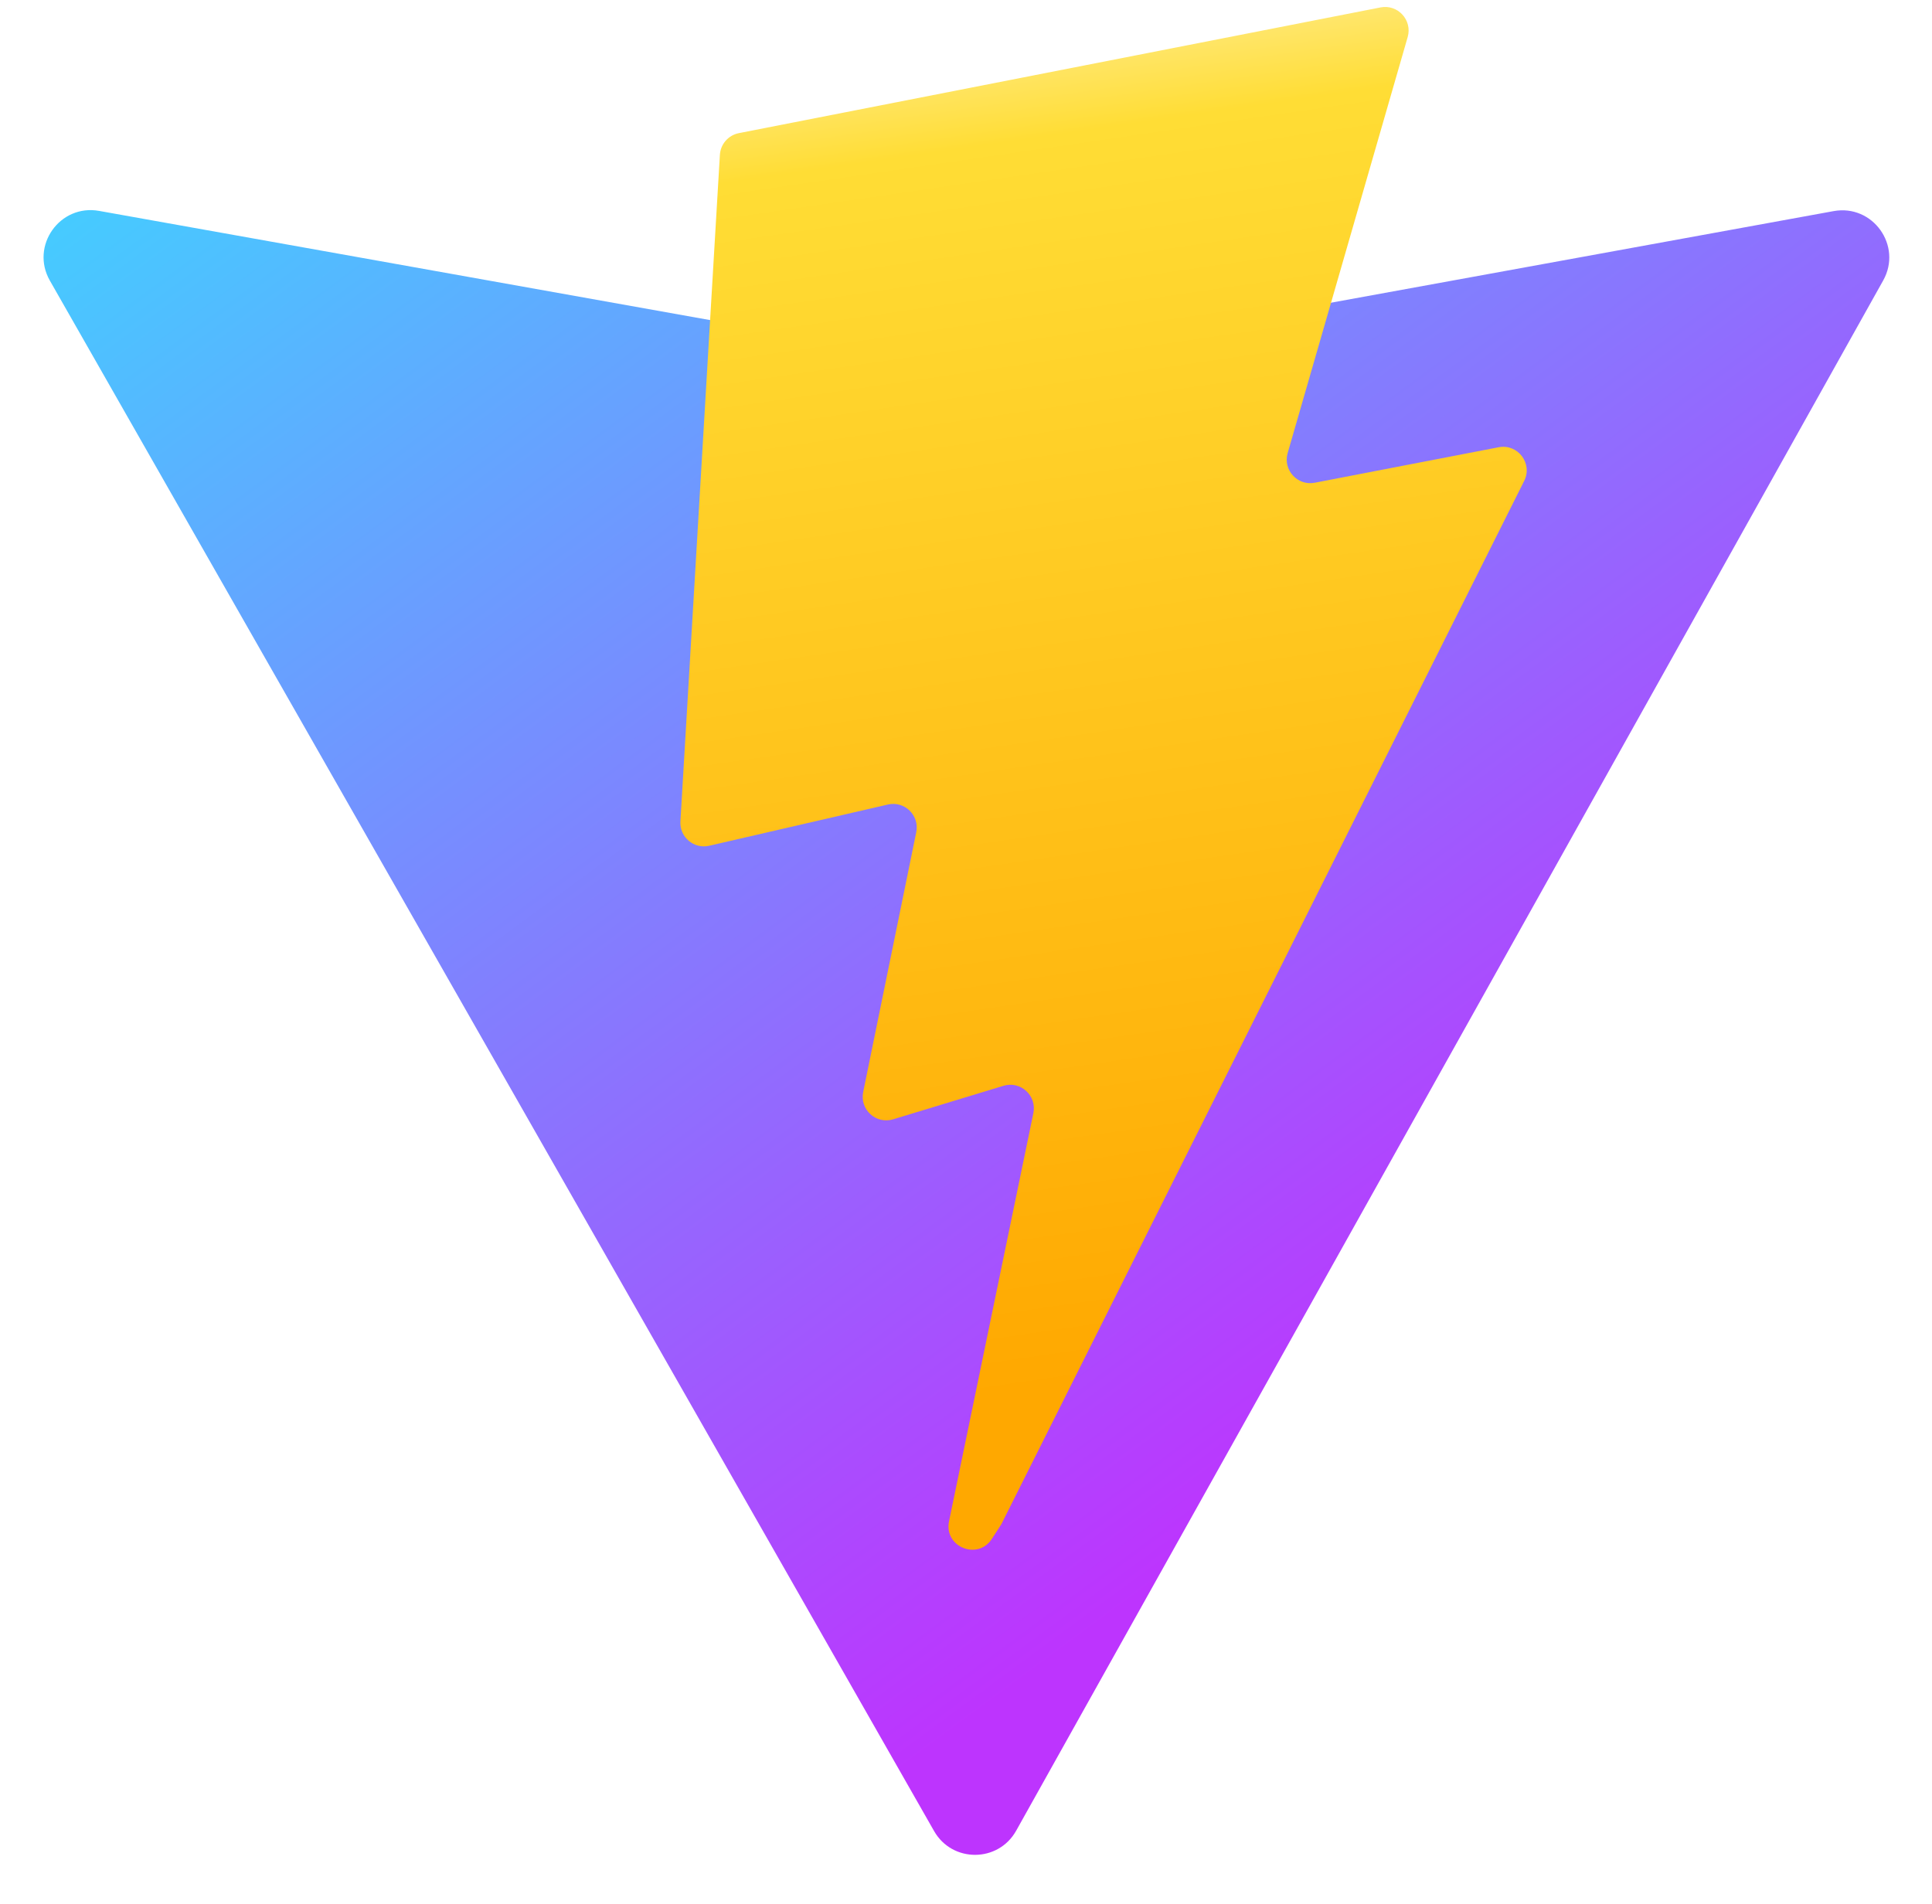
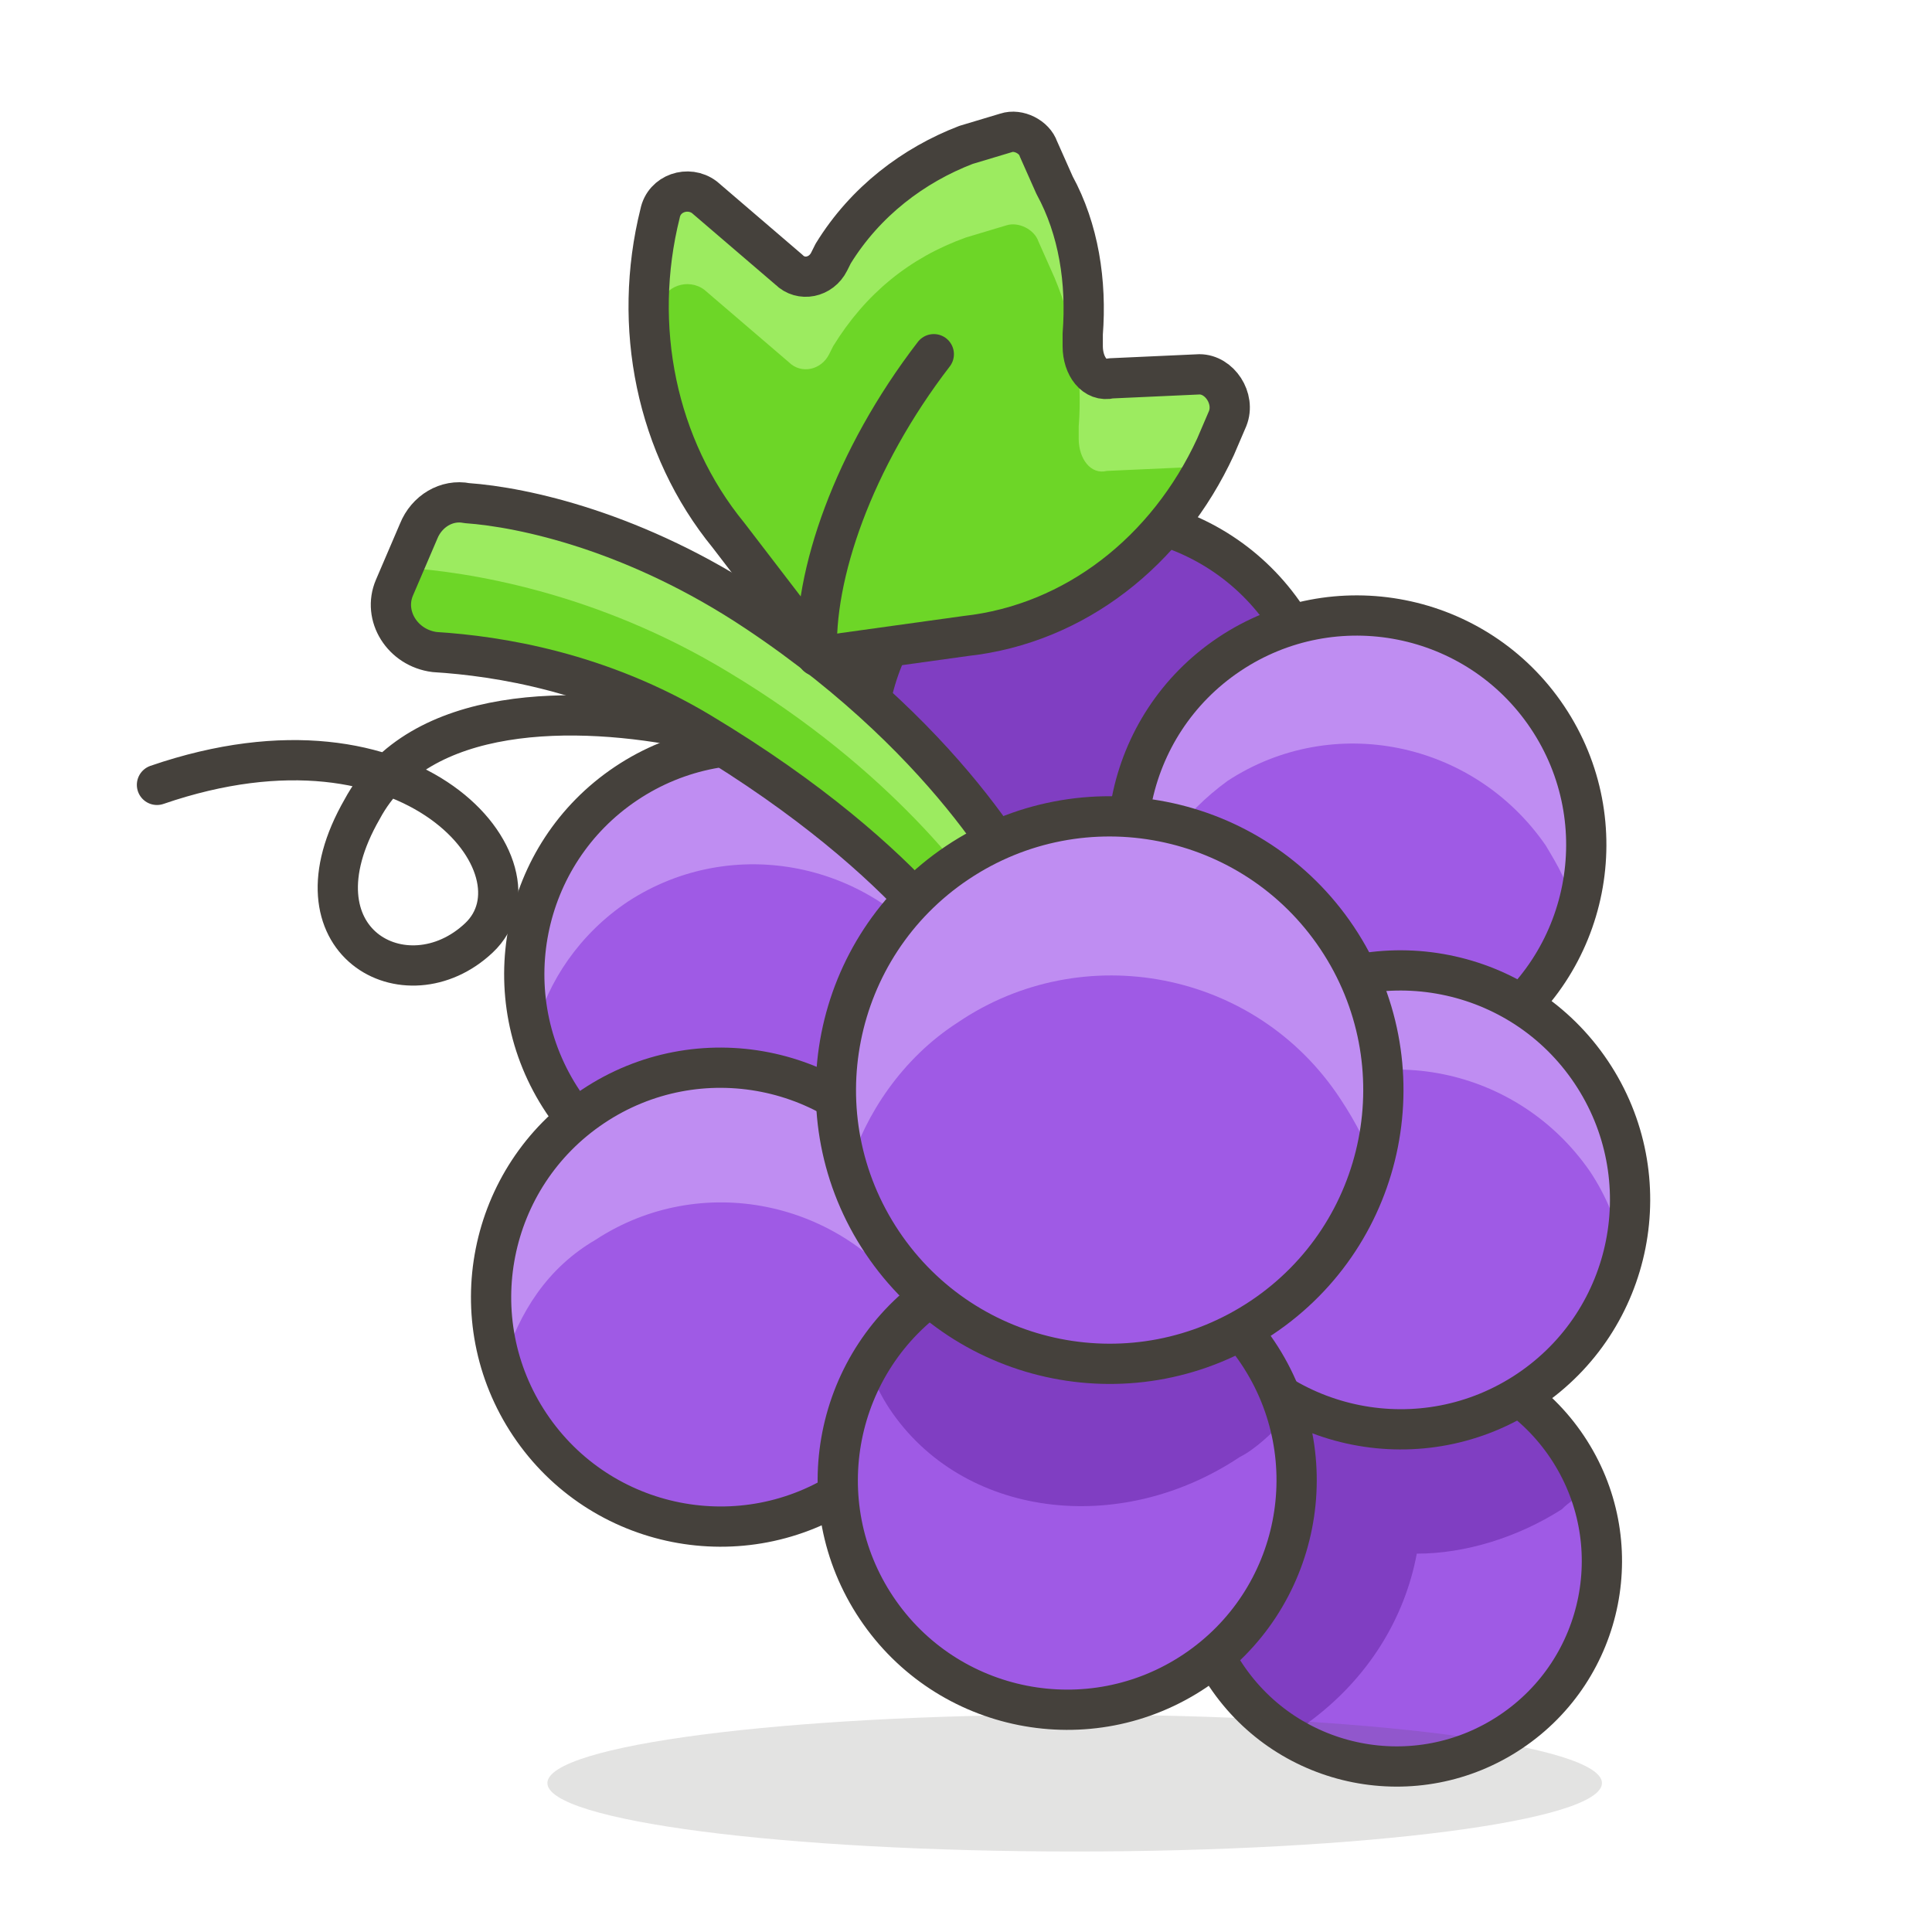
- <svg xmlns="http://www.w3.org/2000/svg" width="410" height="404" viewBox="0 0 410 404" fill="none">
-   <path d="M399.641 59.525L215.643 388.545C211.844 395.338 202.084 395.378 198.228 388.618L10.582 59.556C6.381 52.19 12.68 43.267 21.028 44.759L205.223 77.682C206.398 77.892 207.601 77.89 208.776 77.676L389.119 44.806C397.439 43.289 403.768 52.143 399.641 59.525Z" fill="url(#paint0_linear)" />
-   <path d="M292.965 1.574L156.801 28.255C154.563 28.694 152.906 30.59 152.771 32.866L144.395 174.33C144.198 177.662 147.258 180.248 150.51 179.498L188.42 170.749C191.967 169.931 195.172 173.055 194.443 176.622L183.18 231.775C182.422 235.487 185.907 238.661 189.532 237.56L212.947 230.446C216.577 229.344 220.065 232.527 219.297 236.242L201.398 322.875C200.278 328.294 207.486 331.249 210.492 326.603L212.5 323.5L323.454 102.072C325.312 98.365 322.108 94.137 318.036 94.923L279.014 102.454C275.347 103.161 272.227 99.746 273.262 96.158L298.731 7.867C299.767 4.273 296.636 0.855 292.965 1.574Z" fill="url(#paint1_linear)" />
-   <defs>
-     <linearGradient id="paint0_linear" x1="6" y1="33" x2="235" y2="344" gradientUnits="userSpaceOnUse">
-       <stop stop-color="#41D1FF" />
-       <stop offset="1" stop-color="#BD34FE" />
-     </linearGradient>
-     <linearGradient id="paint1_linear" x1="194.651" y1="8.818" x2="236.076" y2="292.989" gradientUnits="userSpaceOnUse">
-       <stop stop-color="#FFEA83" />
-       <stop offset="0.083" stop-color="#FFDD35" />
-       <stop offset="1" stop-color="#FFA800" />
-     </linearGradient>
-   </defs>
+ <svg xmlns="http://www.w3.org/2000/svg" xml:space="preserve" id="Icons" x="0" y="0" version="1.1" viewBox="0 0 48 48">
+   <style>
+     .st3{fill:none;stroke:#45413c;stroke-linecap:round;stroke-linejoin:round;stroke-miterlimit:10}.st58{fill:#6dd627}.st67{fill:#9ceb60}.st78{fill:#9f5ae5}.st79{fill:#803ec2}.st81{fill:#bf8df2}
+   </style>
+   <g id="XMLID_12524_">
+     <path id="XMLID_12555_" d="M17.2 18.1c-2.9-.6-6.8-.6-8.2 2-1.9 3.3 1.1 4.9 2.9 3.2 1.8-1.7-1.6-6-8-3.8" class="st3" />
+     <circle id="XMLID_12554_" cx="34.7" cy="38.8" r="5.1" class="st78" transform="matrix(.8309 -.5565 .5565 .8309 -15.7263 25.8592)" />
+     <path id="XMLID_12553_" d="M39.4 37c-.2.2-.4.3-.6.5-1.1.7-2.4 1.1-3.6 1.1-.3 1.6-1.2 3.1-2.7 4.2-.2.2-.5.3-.8.4-.5-.4-1-.8-1.4-1.4-1.2-1.8-1.1-4 0-5.7.4-.5.8-1 1.4-1.4.7-.5 1.5-.8 2.3-.8 1.8-.2 3.7.6 4.8 2.2.3.2.5.5.6.9z" class="st79" />
+     <circle id="XMLID_12552_" cx="34.7" cy="38.8" r="5.1" class="st3" transform="matrix(.8309 -.5565 .5565 .8309 -15.7263 25.8592)" />
+     <circle id="XMLID_12551_" cx="27.2" cy="18.5" r="5.7" fill="#803ec2" stroke="#45413c" stroke-linecap="round" stroke-linejoin="round" stroke-miterlimit="10" transform="matrix(.8309 -.5565 .5565 .8309 -5.676 18.2724)" />
+     <ellipse id="XMLID_12550_" cx="26.7" cy="44.3" fill="#45413c" opacity=".15" rx="13.1" ry="1.7" />
+     <circle id="XMLID_12549_" cx="18.7" cy="24.2" r="5.7" class="st78" transform="rotate(-33.812 18.71682 24.15872)" />
+     <path id="XMLID_12548_" d="M15.6 22.4c2.6-1.7 6.1-1 7.9 1.6.4.5.6 1.1.8 1.7.4-1.5.2-3.2-.8-4.7-1.7-2.6-5.3-3.3-7.9-1.6-2.1 1.4-2.9 3.9-2.3 6.2.3-1.2 1.1-2.4 2.3-3.2z" class="st81" />
+     <circle id="XMLID_12547_" cx="18.7" cy="24.2" r="5.7" class="st3" transform="rotate(-33.812 18.71682 24.15872)" />
+     <circle id="XMLID_12546_" cx="17.9" cy="32.2" r="5.7" class="st78" transform="rotate(-33.812 17.94595 32.21157)" />
+     <path id="XMLID_12545_" d="M14.8 30.8c2.6-1.7 6.1-1 7.9 1.6.3.5.6 1 .7 1.5.5-1.6.3-3.3-.7-4.8-1.7-2.6-5.3-3.3-7.9-1.6-2.1 1.4-3 4-2.3 6.4.4-1.3 1.1-2.4 2.3-3.1z" class="st81" />
+     <circle id="XMLID_12544_" cx="17.9" cy="32.2" r="5.7" class="st3" transform="rotate(-33.812 17.94595 32.21157)" />
+     <circle id="XMLID_12543_" cx="33.7" cy="21" r="5.7" class="st78" transform="matrix(.8309 -.5565 .5565 .8309 -5.9779 22.2979)" />
+     <path id="XMLID_12542_" d="M30.5 19.4c2.6-1.7 6.1-1 7.9 1.6.3.5.6 1 .7 1.6.5-1.6.2-3.3-.7-4.8-1.7-2.6-5.3-3.3-7.9-1.6-2.1 1.4-3 4-2.3 6.3.4-1.2 1.2-2.3 2.3-3.1z" class="st81" />
+     <circle id="XMLID_12541_" cx="33.7" cy="21" r="5.7" class="st3" transform="matrix(.8309 -.5565 .5565 .8309 -5.9779 22.2979)" />
+     <circle id="XMLID_12540_" cx="34.8" cy="29.8" r="5.7" class="st78" transform="matrix(.8309 -.5565 .5565 .8309 -10.7008 24.4158)" />
+     <path id="XMLID_12539_" d="M31.6 27.5c2.6-1.7 6.1-1 7.9 1.6.4.6.7 1.3.8 2 .3-1.5.1-3-.8-4.4-1.7-2.6-5.3-3.3-7.9-1.6-2 1.3-2.9 3.7-2.4 5.9.4-1.4 1.2-2.7 2.4-3.5z" class="st81" />
+     <circle id="XMLID_12538_" cx="34.8" cy="29.8" r="5.7" class="st3" transform="matrix(.8309 -.5565 .5565 .8309 -10.7008 24.4158)" />
+     <circle id="XMLID_12537_" cx="26.5" cy="36.8" r="5.7" class="st78" transform="rotate(-33.812 26.47048 36.7657)" />
+     <path id="XMLID_12536_" d="M31.9 35.3c-.3.3-.7.7-1.1.9-3 2-6.9 1.5-8.7-1.2-.2-.3-.4-.7-.5-1 .4-.7 1-1.4 1.8-1.9 2.6-1.7 6.1-1 7.9 1.6.3.4.5 1 .6 1.6z" class="st79" />
+     <circle id="XMLID_12535_" cx="26.5" cy="36.8" r="5.7" class="st3" transform="rotate(-33.812 26.47048 36.7657)" />
+     <path id="XMLID_12534_" d="M25.6 22.3s-1.7-3.7-6.8-7.1c-3-2-5.8-2.6-7.2-2.7-.5-.1-1 .2-1.2.7l-.6 1.4c-.3.7.2 1.5 1 1.6 1.6.1 4.1.5 6.6 2 5.5 3.3 7 6.3 7 6.3l1.2-2.2z" class="st58" />
+     <path id="XMLID_12533_" d="M18.1 16.7c4 2.4 6.1 5.2 6.9 6.5l.5-.9s-1.7-3.7-6.8-7.1c-3-2-5.8-2.6-7.2-2.7-.5-.1-1 .2-1.2.7l-.3.9c1.6.1 4.8.6 8.1 2.6z" class="st67" />
+     <path id="XMLID_12532_" d="M25.6 22.3s-1.7-3.7-6.8-7.1c-3-2-5.8-2.6-7.2-2.7-.5-.1-1 .2-1.2.7l-.6 1.4c-.3.7.2 1.5 1 1.6 1.6.1 4.1.5 6.6 2 5.5 3.3 7 6.3 7 6.3l1.2-2.2z" class="st3" />
+     <circle id="XMLID_12531_" cx="27.6" cy="27.1" r="6.8" class="st78" transform="matrix(.8309 -.5565 .5565 .8309 -10.4455 19.925)" />
+     <path id="XMLID_12530_" d="M23.8 25.4c3.1-2.1 7.4-1.3 9.5 1.9.4.6.7 1.2.9 1.8.6-1.9.3-4-.9-5.8-2.1-3.1-6.3-4-9.5-1.9-2.6 1.7-3.6 4.8-2.7 7.6.4-1.3 1.3-2.7 2.7-3.6z" class="st81" />
+     <circle id="XMLID_12529_" cx="27.6" cy="27.1" r="6.8" class="st3" transform="matrix(.8309 -.5565 .5565 .8309 -10.4455 19.925)" />
+     <path id="XMLID_12528_" d="M16.4 5.3c.1-.5.7-.7 1.1-.4l2.1 1.8c.3.3.8.2 1-.2l.1-.2c.8-1.3 2-2.2 3.3-2.7l1-.3c.3-.1.7.1.8.4l.4.9c.6 1.1.8 2.4.7 3.7v.3c0 .5.3.9.7.8l2.2-.1c.5 0 .9.6.7 1.1l-.3.7c-1.2 2.6-3.5 4.4-6.2 4.7l-3.6.5-2.3-3c-1.8-2.2-2.4-5.2-1.7-8z" class="st58" />
+     <path id="XMLID_12527_" d="M16.4 7.6c.1-.5.7-.7 1.1-.4L19.6 9c.3.3.8.2 1-.2l.1-.2c.8-1.3 1.9-2.2 3.3-2.7l1-.3c.3-.1.7.1.8.4l.4.9c.5 1.2.7 2.4.6 3.7v.3c0 .5.3.9.7.8l2.2-.1h.1c.1-.2.2-.3.2-.5l.3-.7c.2-.5-.1-1.1-.7-1.1l-2.2.1c-.4 0-.8-.4-.7-.8v-.3c.3-1.3.1-2.6-.4-3.7l-.4-.9c-.2-.3-.5-.5-.8-.4l-1 .3c-1.3.4-2.5 1.4-3.3 2.7l-.1.2c-.2.4-.7.4-1 .2l-2.1-1.8c-.4-.3-1-.1-1.1.4-.3 1.1-.3 2.3-.2 3.4-.1-.4 0-.7.1-1.1z" class="st67" />
+     <path id="XMLID_12526_" d="M16.4 5.3c.1-.5.7-.7 1.1-.4l2.1 1.8c.3.3.8.2 1-.2l.1-.2c.8-1.3 2-2.2 3.3-2.7l1-.3c.3-.1.7.1.8.4l.4.9c.6 1.1.8 2.4.7 3.7v.3c0 .5.3.9.7.8l2.2-.1c.5 0 .9.6.7 1.1l-.3.7c-1.2 2.6-3.5 4.4-6.2 4.7l-3.6.5-2.3-3c-1.8-2.2-2.4-5.2-1.7-8z" class="st3" />
+     <path id="XMLID_12525_" d="M20.3 16.3c-.1-2 .9-4.9 2.9-7.5" class="st3" />
+   </g>
</svg>
